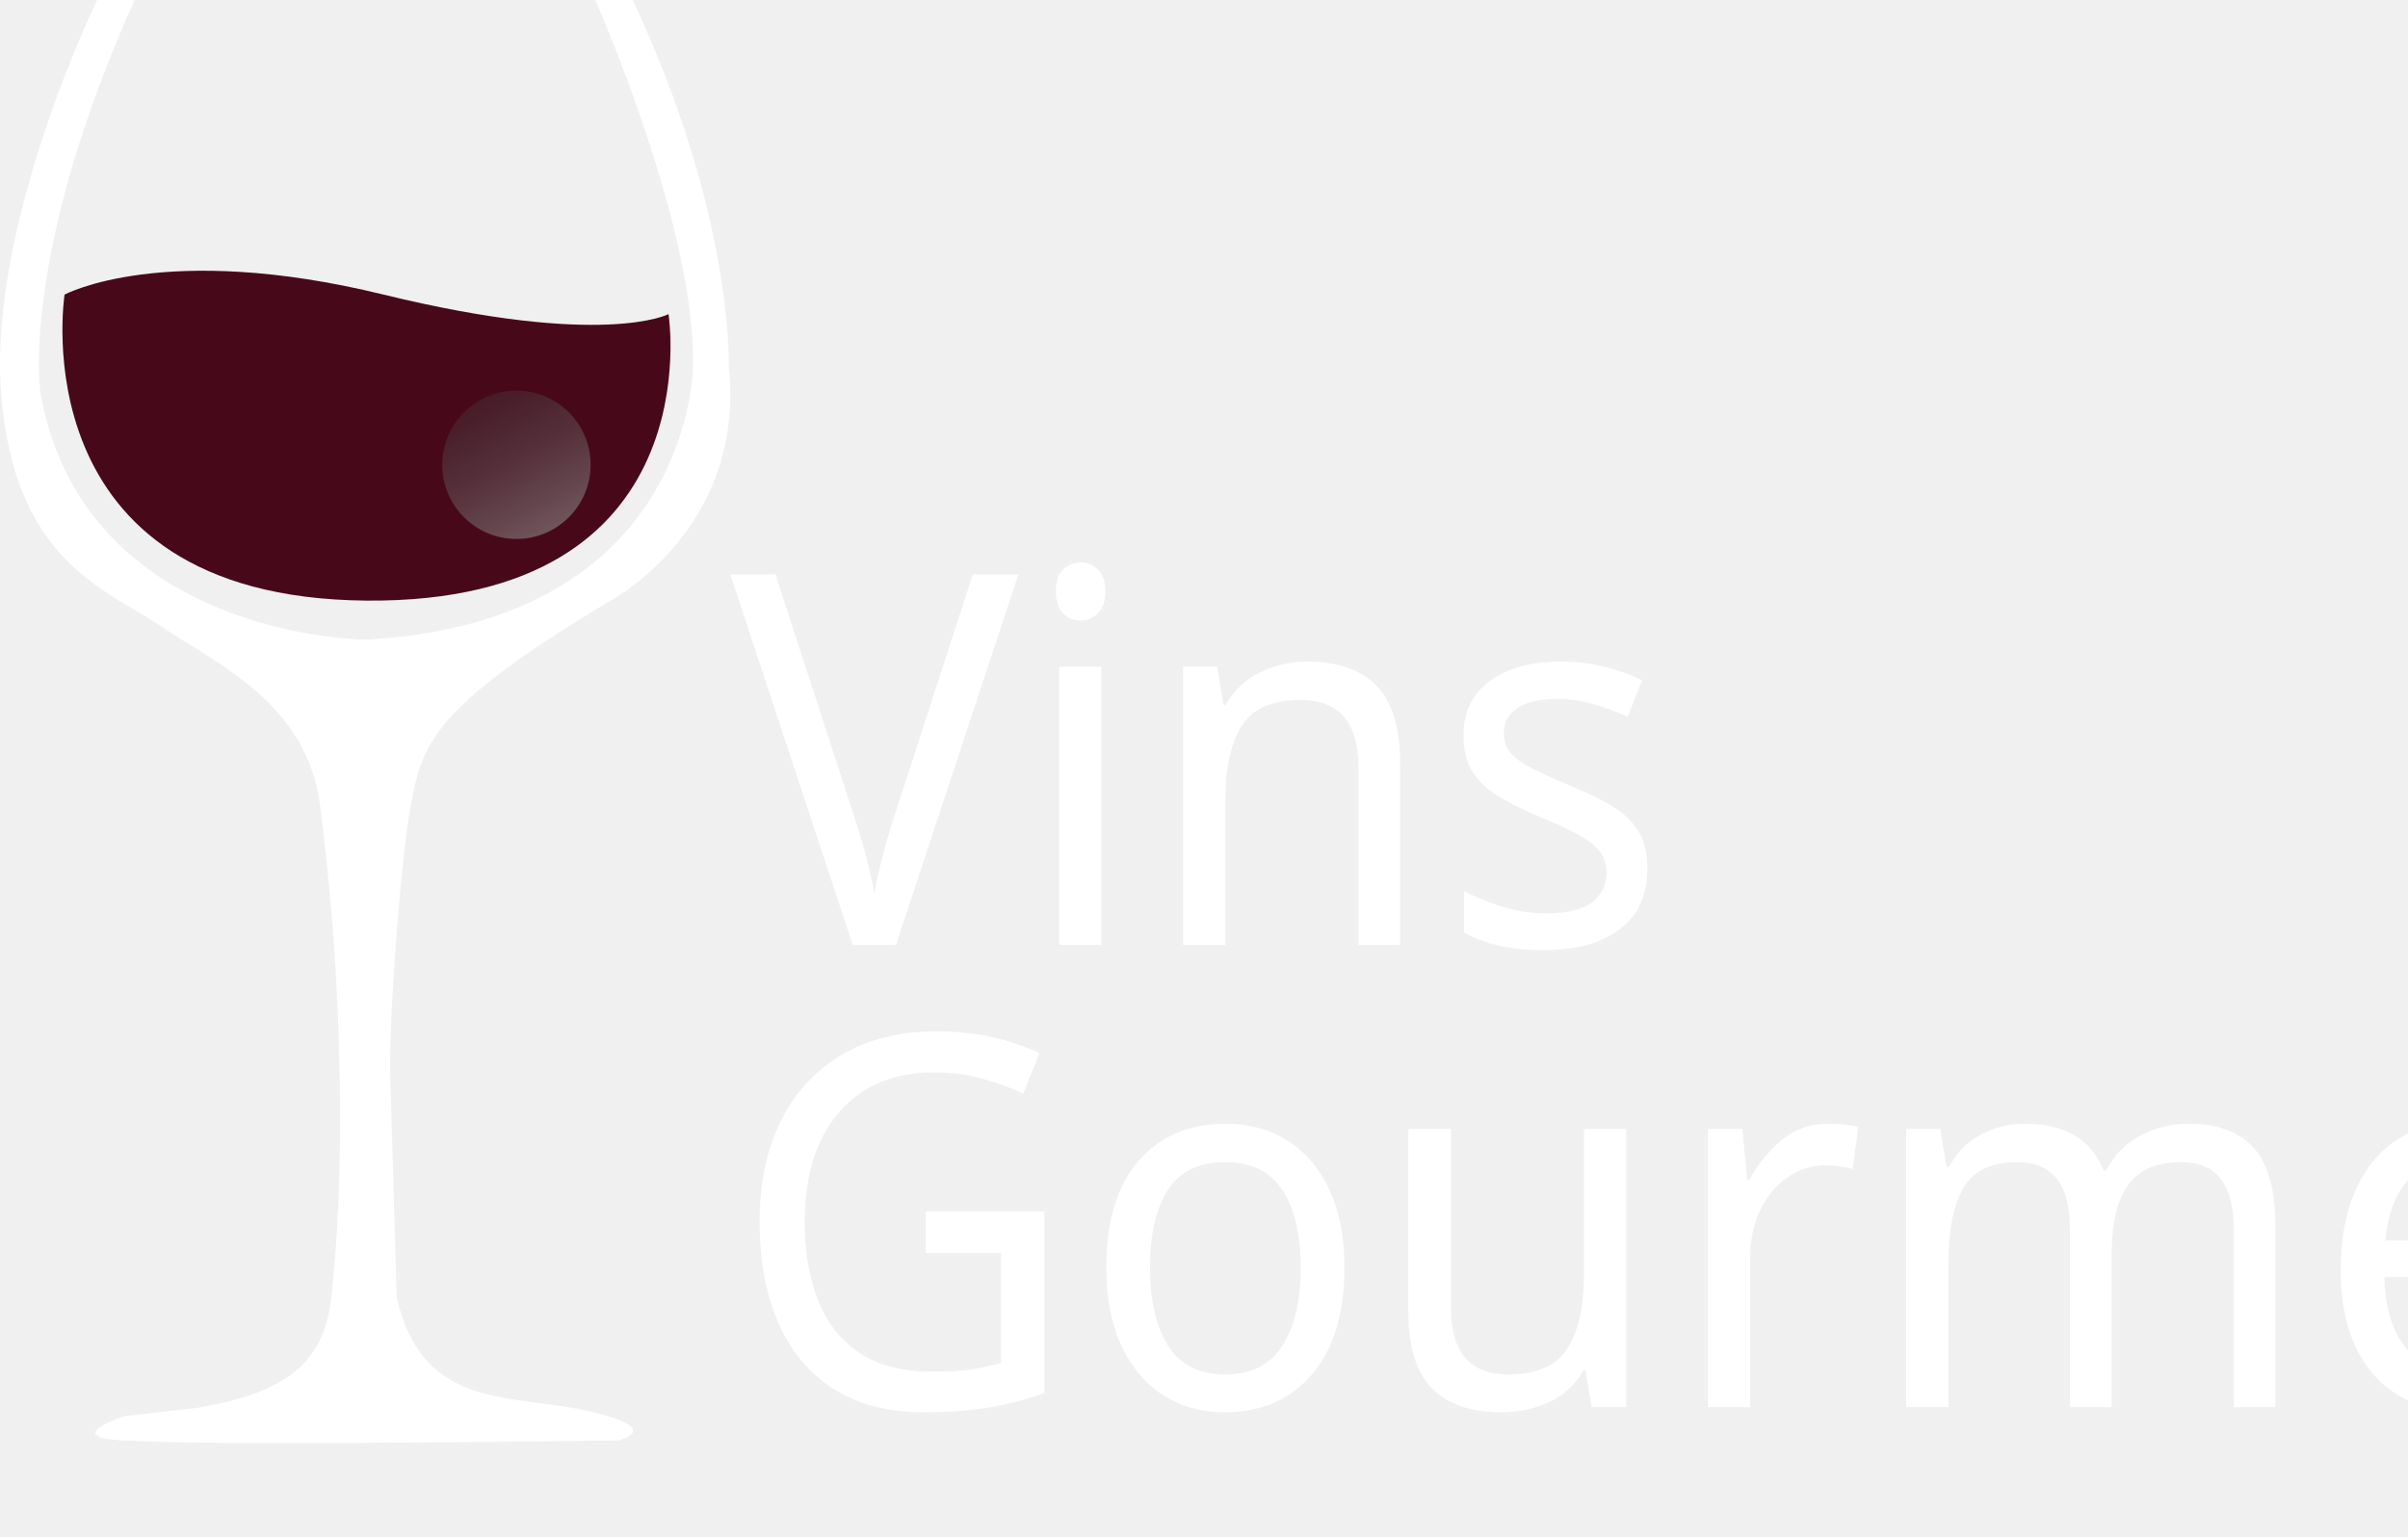
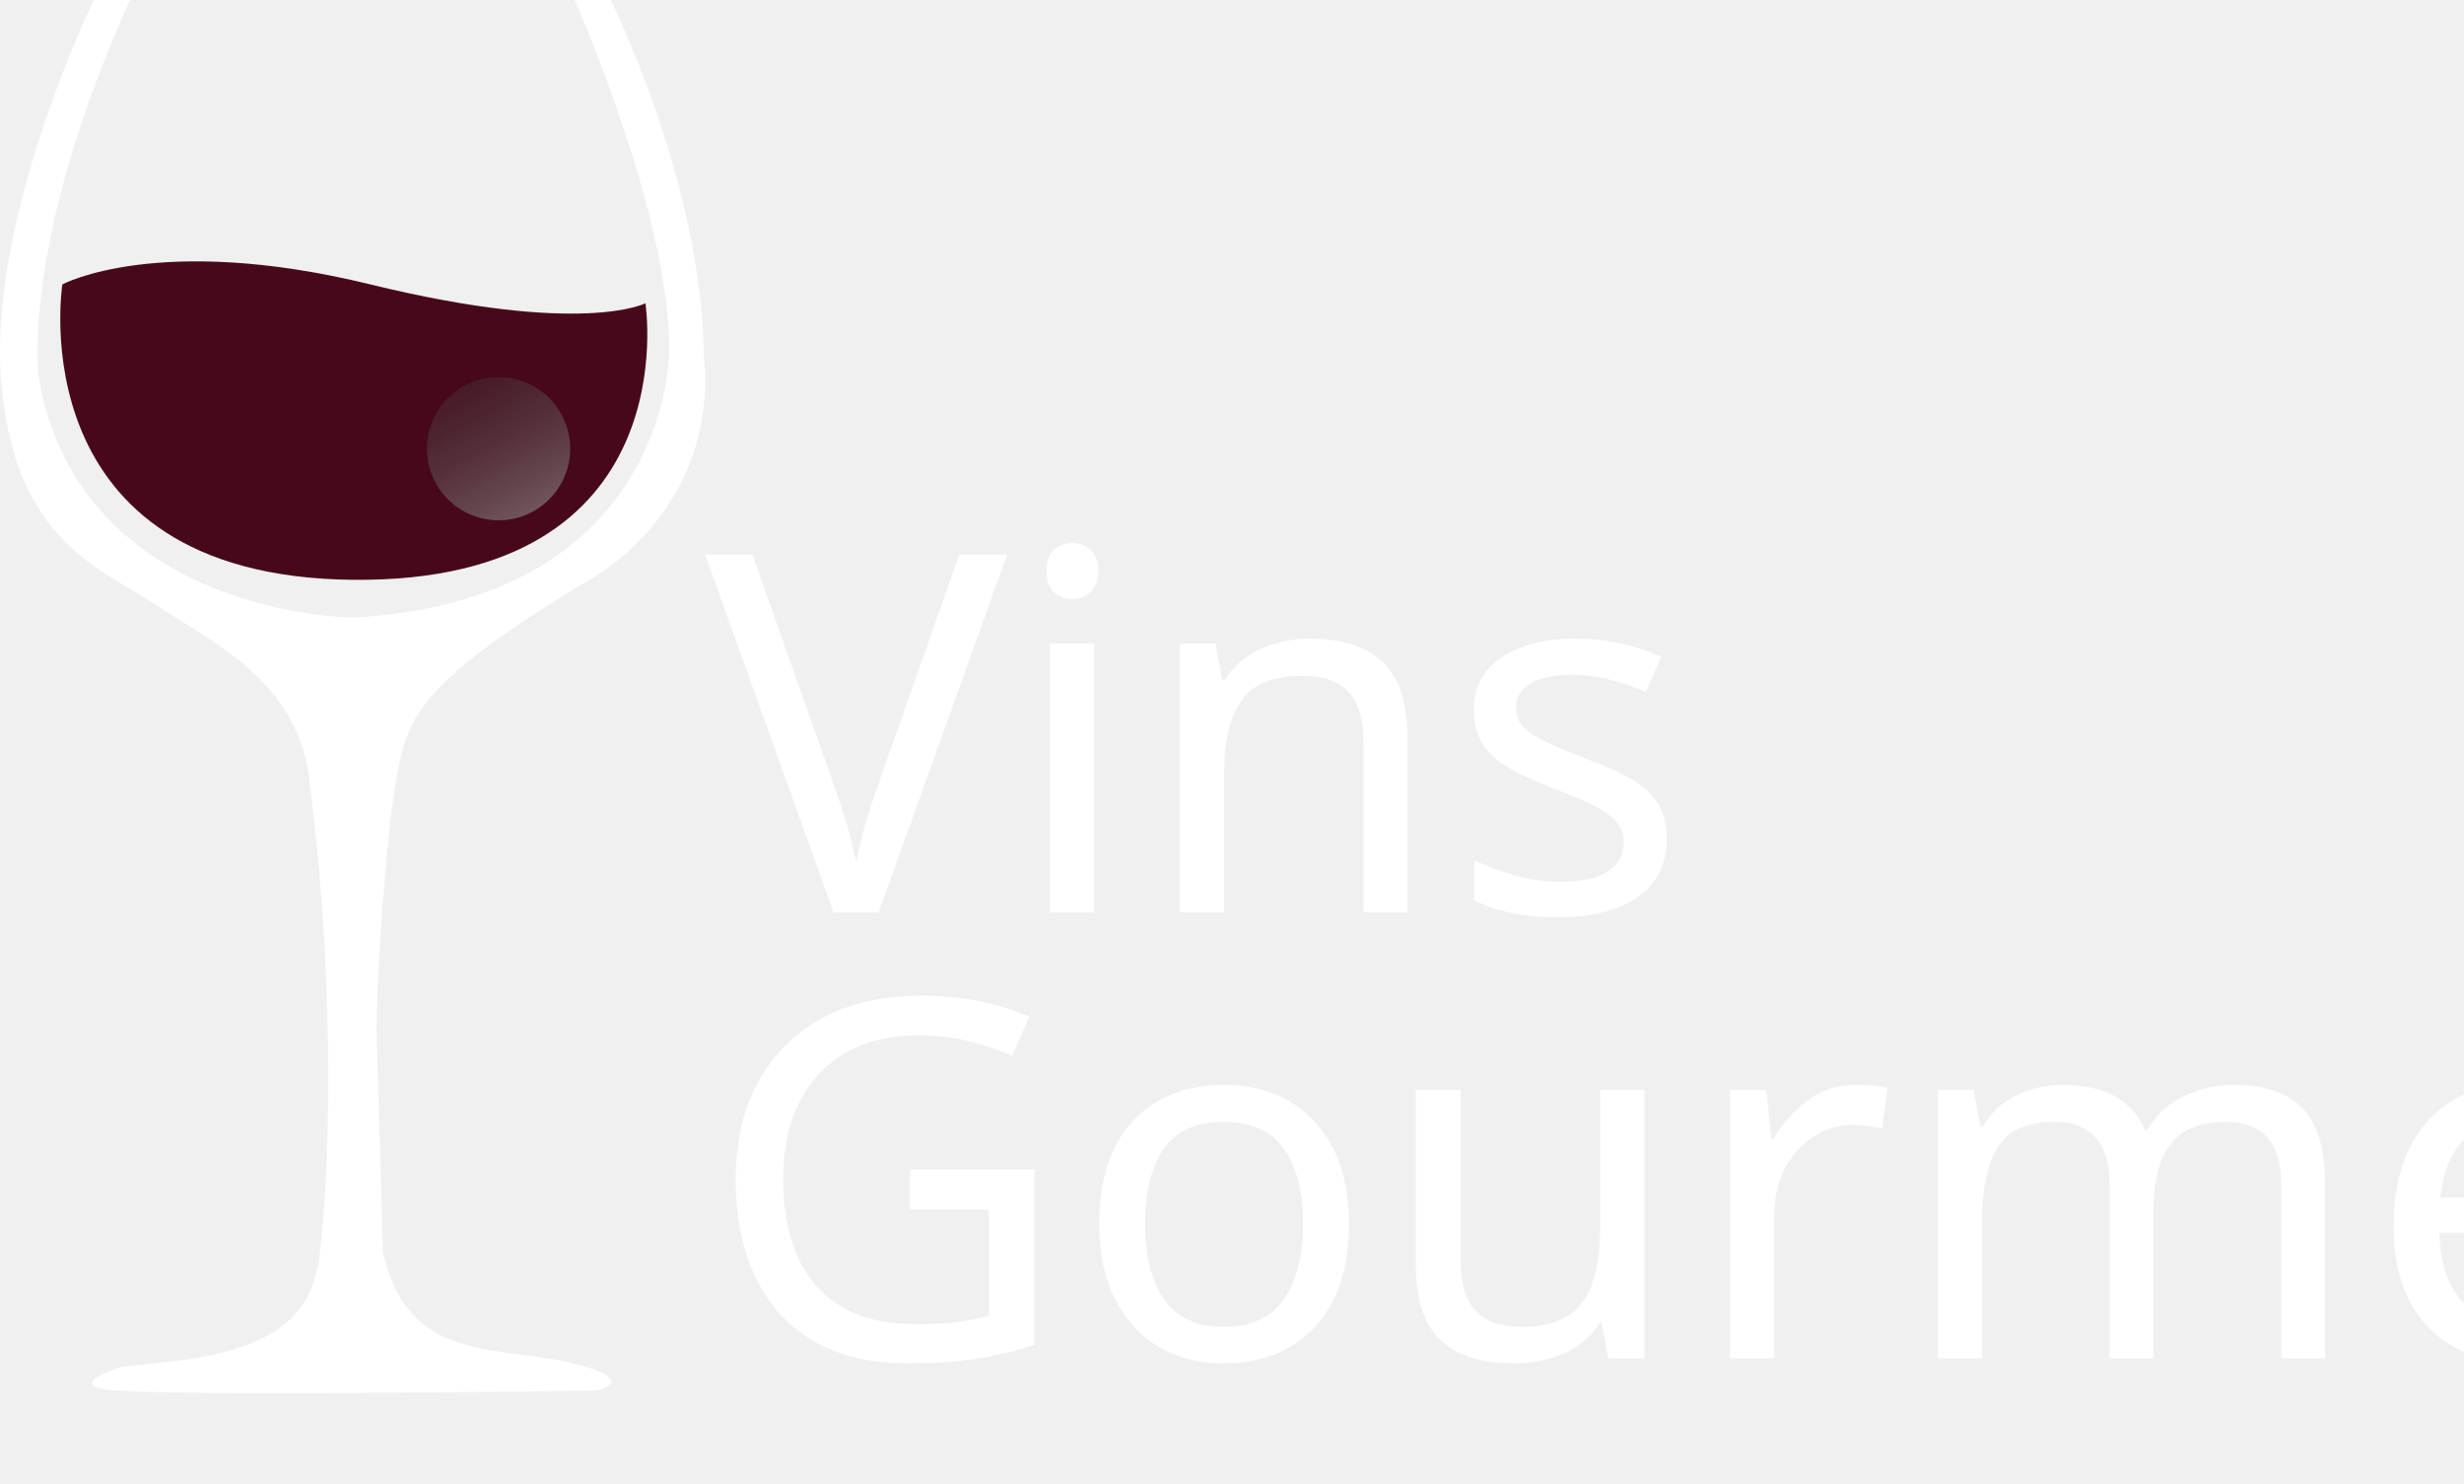
- <svg xmlns="http://www.w3.org/2000/svg" version="1.1" x="0px" y="0px" width="739.589px" height="471.949px" viewBox="0 0 739.589 471.949" enable-background="new 0 0 739.589 471.949" xml:space="preserve">
+ <svg xmlns="http://www.w3.org/2000/svg" version="1.1" x="0px" y="0px" width="783.888px" height="471.949px" viewBox="0 0 783.888 471.949" enable-background="new 0 0 783.888 471.949" xml:space="preserve">
  <g id="base">
    <path fill="#FFFFFF" d="M29.832,0c0,0-33.5,68.75-29.5,120.75s32.5,60.375,49.5,71.875s44.5,23.438,48.5,54.938   s5.5,57.469,6,82.969s-0.5,49.484-2.5,67.484s-10.5,29.492-41.5,34.492l-22,2.496c0,0-20,6.498-0.5,7.498s54.667,1.165,152-0.002   c0,0,15-3.5-9-9s-51,0-59-35c0,0-1.5-54-2-68s3-66,6.5-84s6.5-29,59.5-61c0,0,43.5-21.75,38-73.25c0,0,1.5-46.25-29.5-112.25h-11.5   c0,0,31,70,30,112.5c0,0,0,78.5-100.5,84c0,0-87-0.375-100-76.375c0,0-6-42.125,29-120.125H29.832z" />
  </g>
  <g id="liquide">
    <path fill="#47091A" d="M19.832,90.5c0,0,30.5-16.5,98,0s87.5,6,87.5,6s14,89-93,88S19.832,90.5,19.832,90.5z" />
  </g>
  <g id="reflet">
    <linearGradient id="SVGID_1_" gradientUnits="userSpaceOnUse" x1="202.414" y1="225.774" x2="126.415" y2="81.778">
      <stop offset="0" style="stop-color:#FFFFFF" />
      <stop offset="1" style="stop-color:#000000;stop-opacity:0" />
    </linearGradient>
    <circle fill="url(#SVGID_1_)" cx="158.612" cy="142.78" r="22.78" />
  </g>
  <g id="Calque_4">
-     <text transform="matrix(0.925 0 0 1 224.312 290.2793)" fill="#FFFFFF" font-family="'SouciSans'" font-size="159.426">Vins</text>
-     <text transform="matrix(0.925 0 0 1 224.311 432.2529)" fill="#FFFFFF" font-family="'SouciSans'" font-size="159.426">Gourmets</text>
+     <text transform="matrix(1.0046 0 0 1 224.312 290.2793)" fill="#FFFFFF" font-family="'SouciSans'" font-size="159.426">Vins</text>
+     <text transform="matrix(1.0046 0 0 1 224.311 432.2529)" fill="#FFFFFF" font-family="'SouciSans'" font-size="159.426">Gourmets</text>
  </g>
</svg>
